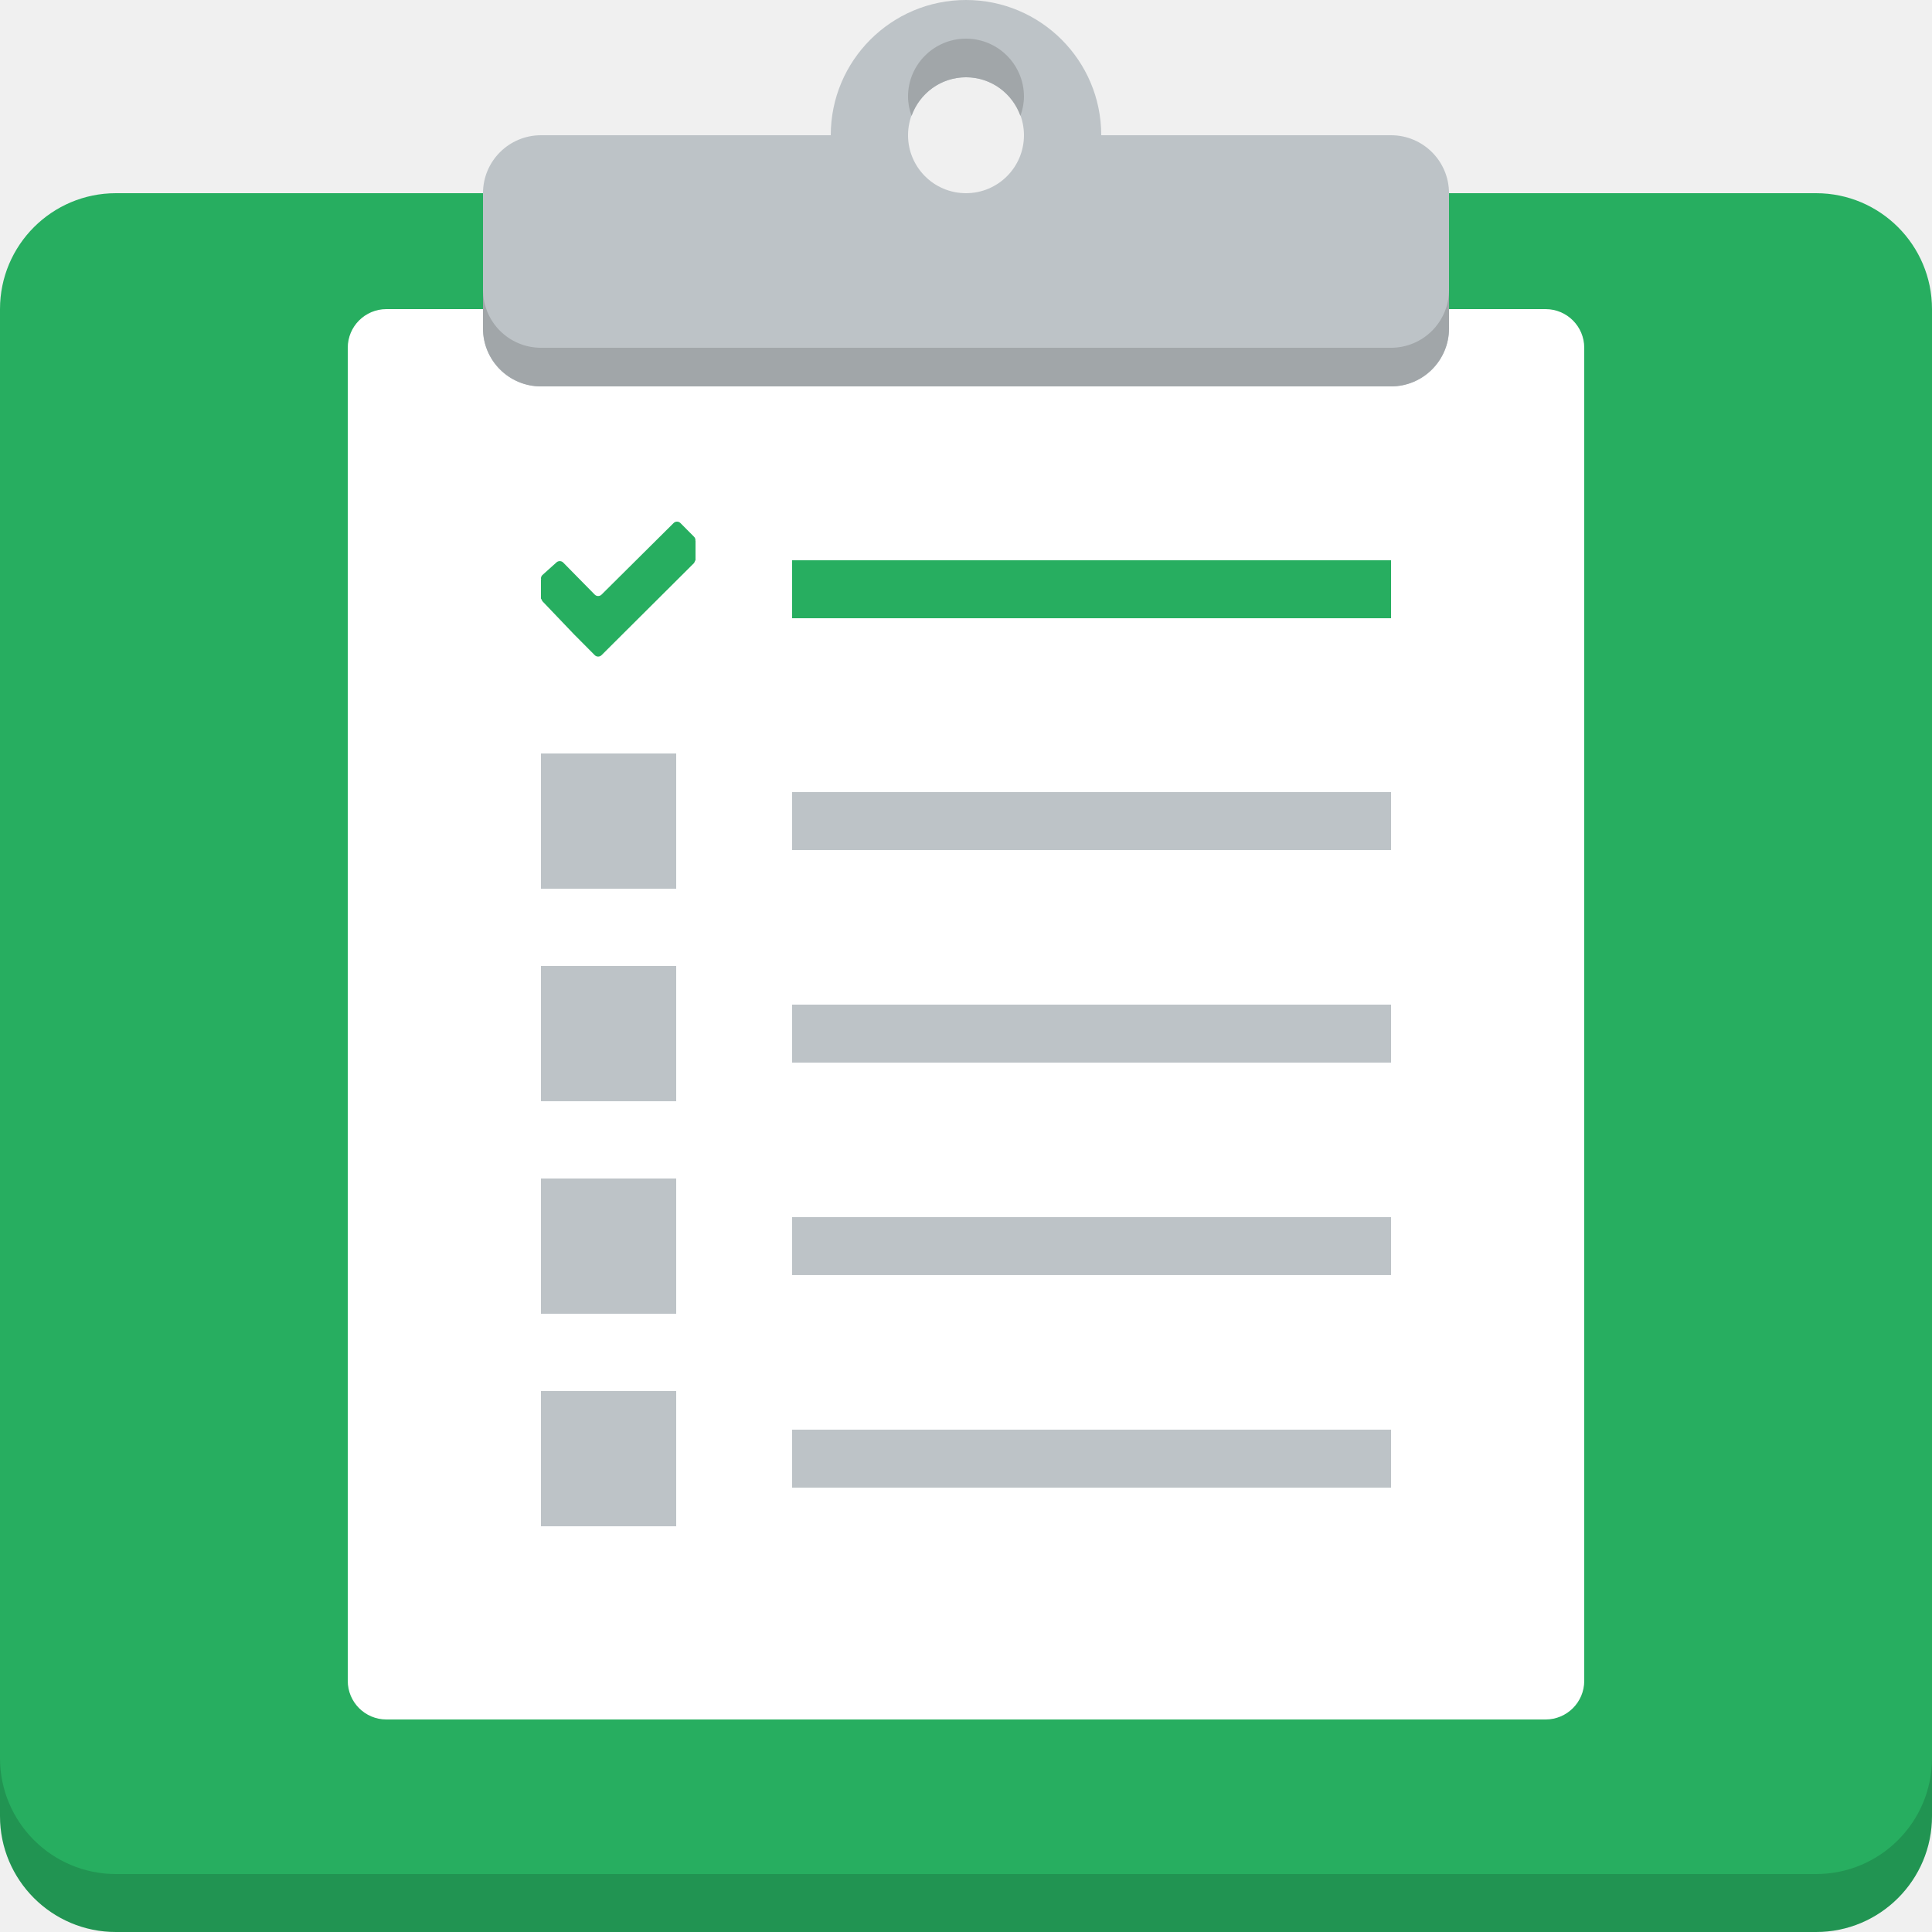
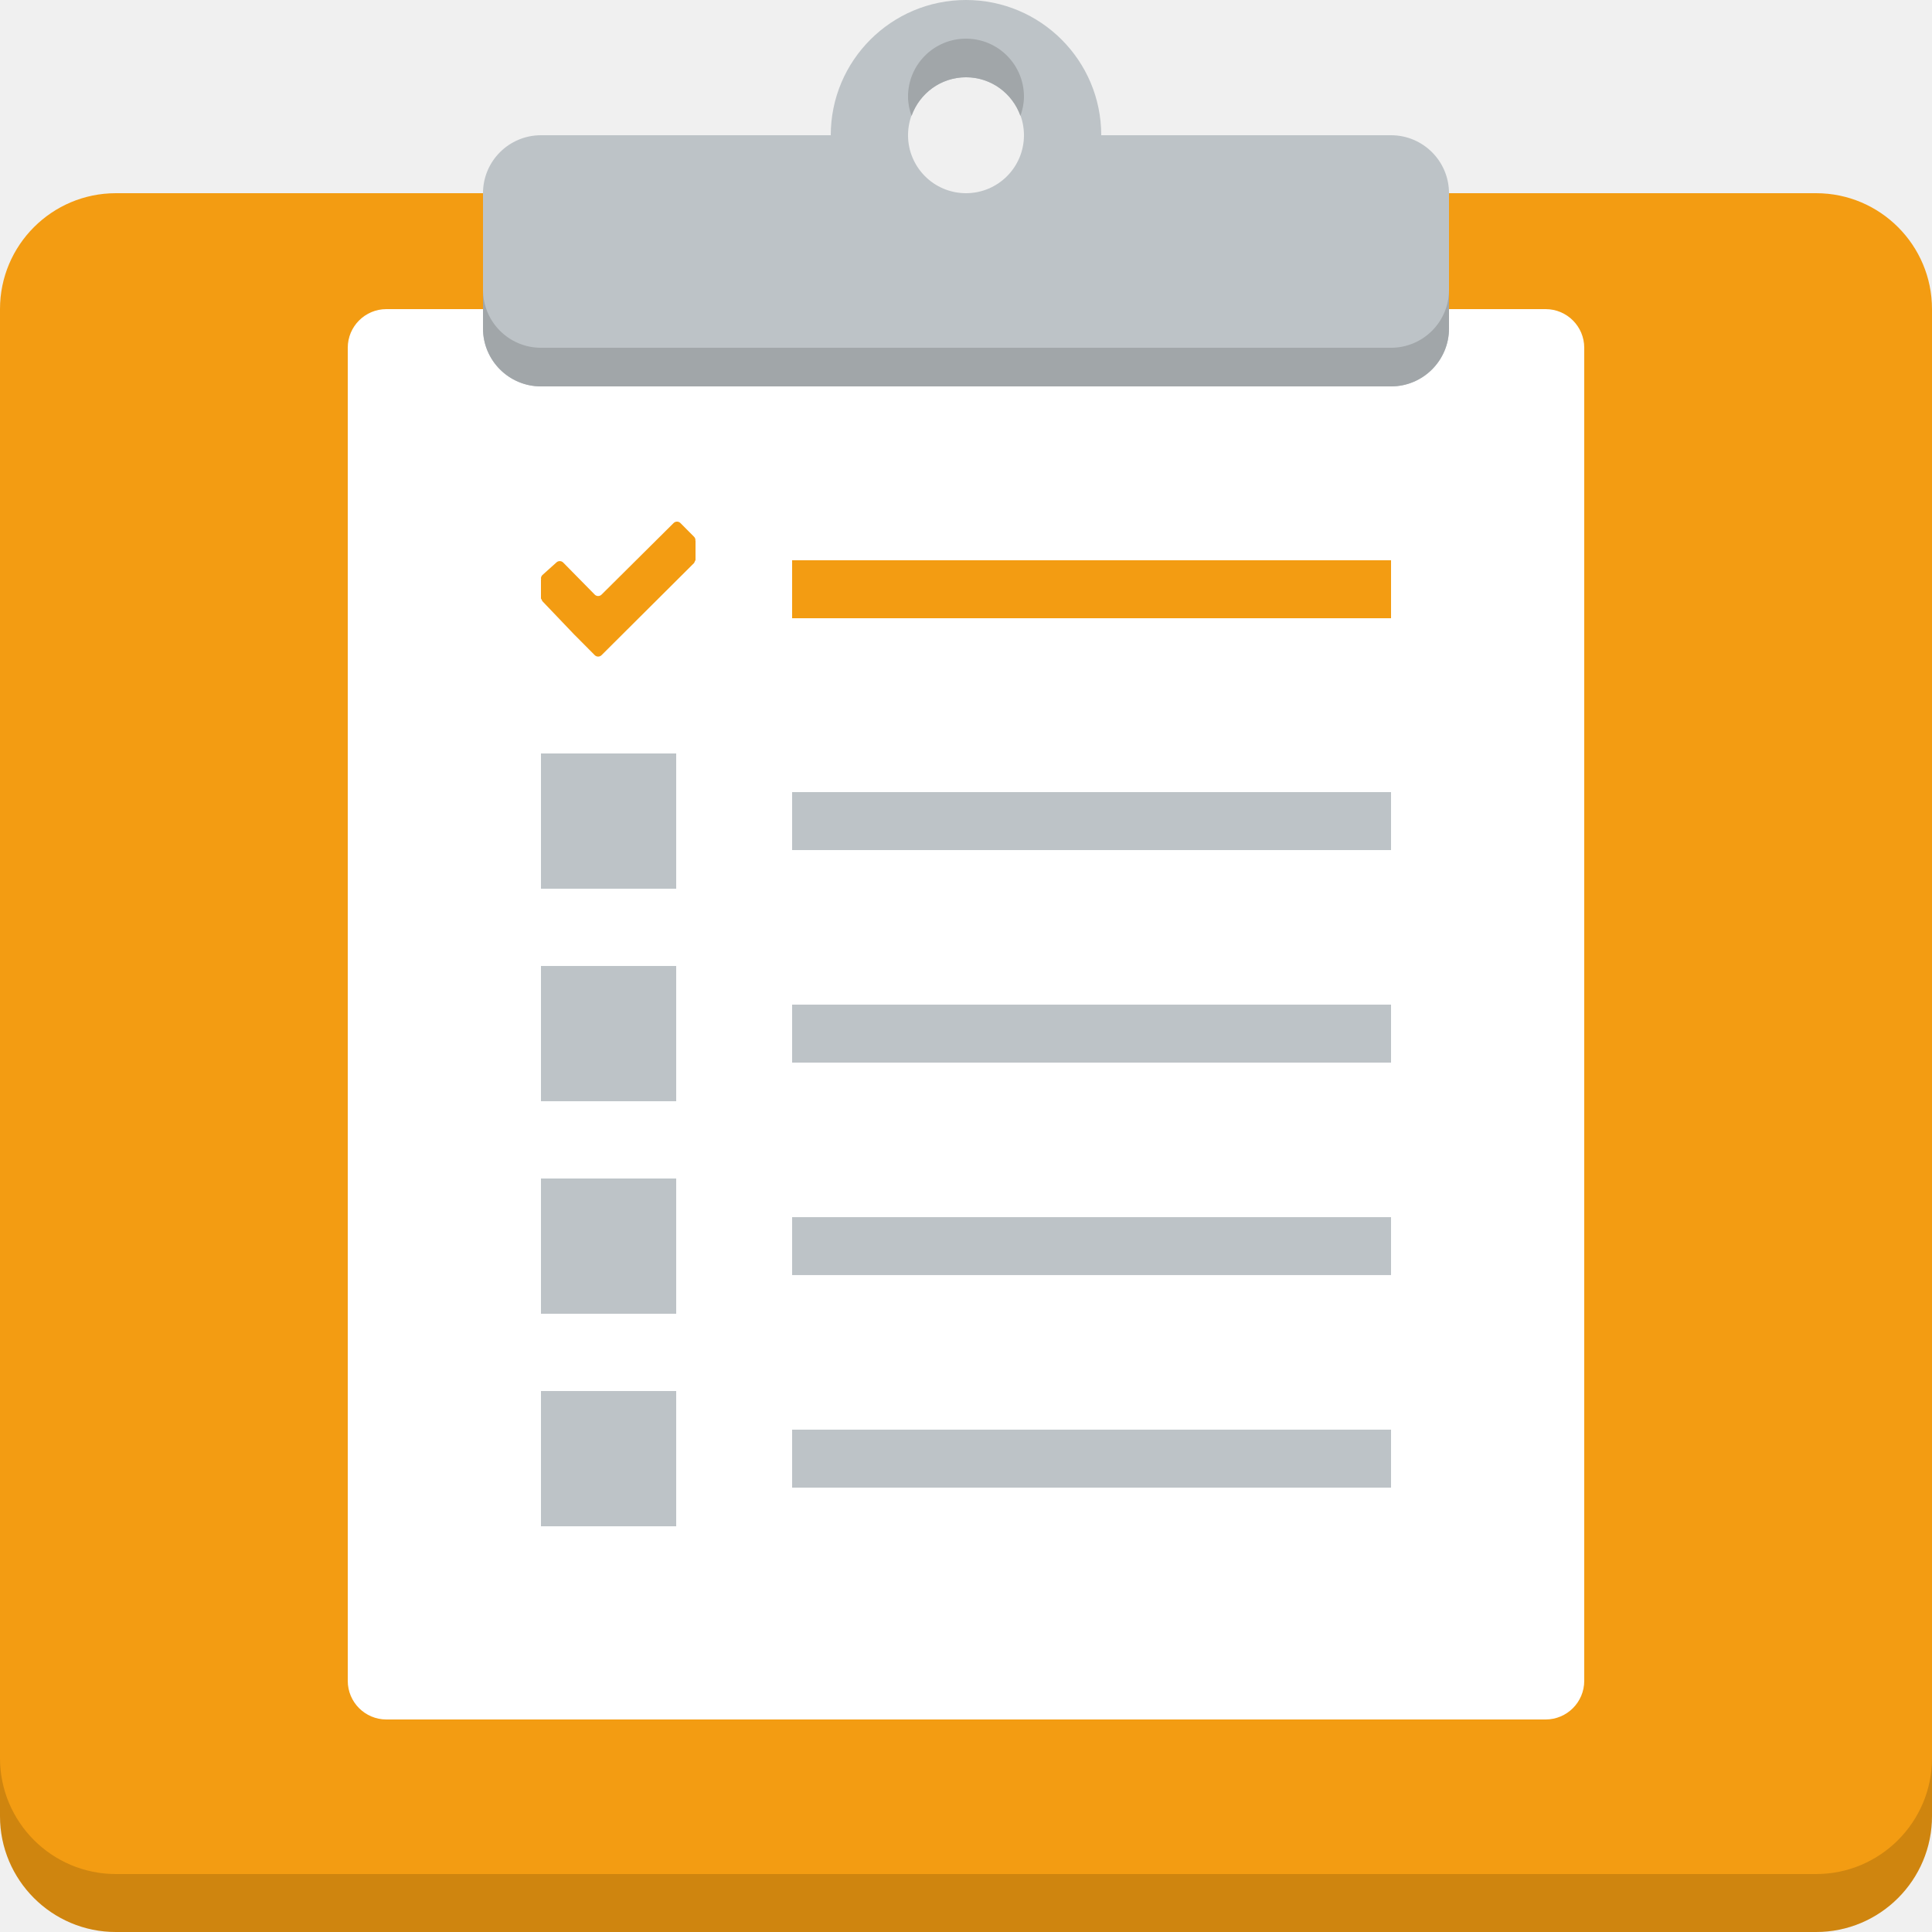
<svg xmlns="http://www.w3.org/2000/svg" width="100" height="100">
-   <path fill="#27AE60" d="M100 94c0 3.313-2.687 6-6 6h-88c-3.313 0-6-2.687-6-6v-78c0-3.313 2.687-6 6-6h88c3.313 0 6 2.687 6 6v78z" />
+   <path fill="#F39C12" d="M100 94c0 3.313-2.687 6-6 6h-88c-3.313 0-6-2.687-6-6v-78c0-3.313 2.687-6 6-6h88c3.313 0 6 2.687 6 6v78z" />
  <path fill-rule="evenodd" clip-rule="evenodd" fill="#fff" d="M82 87c0 1.104-.896 2-2 2h-60c-1.104 0-2-.896-2-2v-69c0-1.104.896-2 2-2h60c1.104 0 2 .896 2 2v69z" />
  <path fill-rule="evenodd" clip-rule="evenodd" fill="#BDC3C7" d="M72 20h-44c-1.657 0-3-1.343-3-3v-7c0-1.657 1.343-3 3-3h15c0-3.866 3.134-7 7-7s7 3.134 7 7h15c1.657 0 3 1.343 3 3v7c0 1.657-1.343 3-3 3zm-22-16c-1.657 0-3 1.344-3 3 0 1.657 1.343 3 3 3s3-1.343 3-3c0-1.656-1.343-3-3-3z" />
  <path fill-rule="evenodd" clip-rule="evenodd" fill="#A1A6A9" d="M72 20h-44c-1.656 0-3-1.343-3-3v-2c0 1.657 1.344 3 3 3h44c1.656 0 3-1.343 3-3v2c0 1.657-1.344 3-3 3z" />
  <path opacity=".15" fill-rule="evenodd" clip-rule="evenodd" d="M94 97h-88c-3.313 0-6-2.687-6-6v3c0 3.313 2.687 6 6 6h88c3.313 0 6-2.687 6-6v-3c0 3.313-2.687 6-6 6z" />
  <path fill-rule="evenodd" clip-rule="evenodd" fill="#BDC3C7" d="M41 40.999v3h31v-3h-31zm0 14.001h31v-3.001h-31v3.001zm0 10.998h31v-2.999h-31v2.999zm0 11.001h31v-3h-31v3zm-13-31h7v-7h-7v7zm0 11h7v-7h-7v7zm0 11h7v-7h-7v7zm0 11.001h7v-7.001h-7v7.001z" />
-   <path fill-rule="evenodd" clip-rule="evenodd" fill="#27AE60" d="M41 29v3.001h31v-3.001h-31zm-5.073-1.214l-.708-.713c-.097-.098-.256-.098-.354 0l-3.728 3.703c-.098.099-.257.099-.354 0l-1.633-1.66c-.048-.049-.112-.072-.175-.073-.064 0-.13.023-.179.073l-.722.648c-.048.049-.074.11-.074.175l.011.054h-.011v.998h.011l.063.127 1.647 1.725.354.355.708.713c.097.098.256.098.354 0l4.79-4.771.067-.144h.006v-.998h-.006c.01-.076-.01-.155-.067-.212z" />
+   <path fill-rule="evenodd" clip-rule="evenodd" fill="#F39C12" d="M41 29v3.001h31v-3.001h-31zm-5.073-1.214l-.708-.713c-.097-.098-.256-.098-.354 0l-3.728 3.703c-.098.099-.257.099-.354 0l-1.633-1.66c-.048-.049-.112-.072-.175-.073-.064 0-.13.023-.179.073l-.722.648c-.048.049-.074.11-.074.175l.011.054h-.011v.998h.011l.063.127 1.647 1.725.354.355.708.713c.097.098.256.098.354 0l4.79-4.771.067-.144h.006v-.998h-.006c.01-.076-.01-.155-.067-.212z" />
  <path fill-rule="evenodd" clip-rule="evenodd" fill="#A1A6A9" d="M50 4c1.305 0 2.403.837 2.816 2 .112-.313.184-.646.184-.999 0-1.657-1.344-3-3-3-1.657 0-3.001 1.343-3.001 3 0 .353.072.686.184 1 .413-1.163 1.512-2.001 2.817-2.001z" />
</svg>
